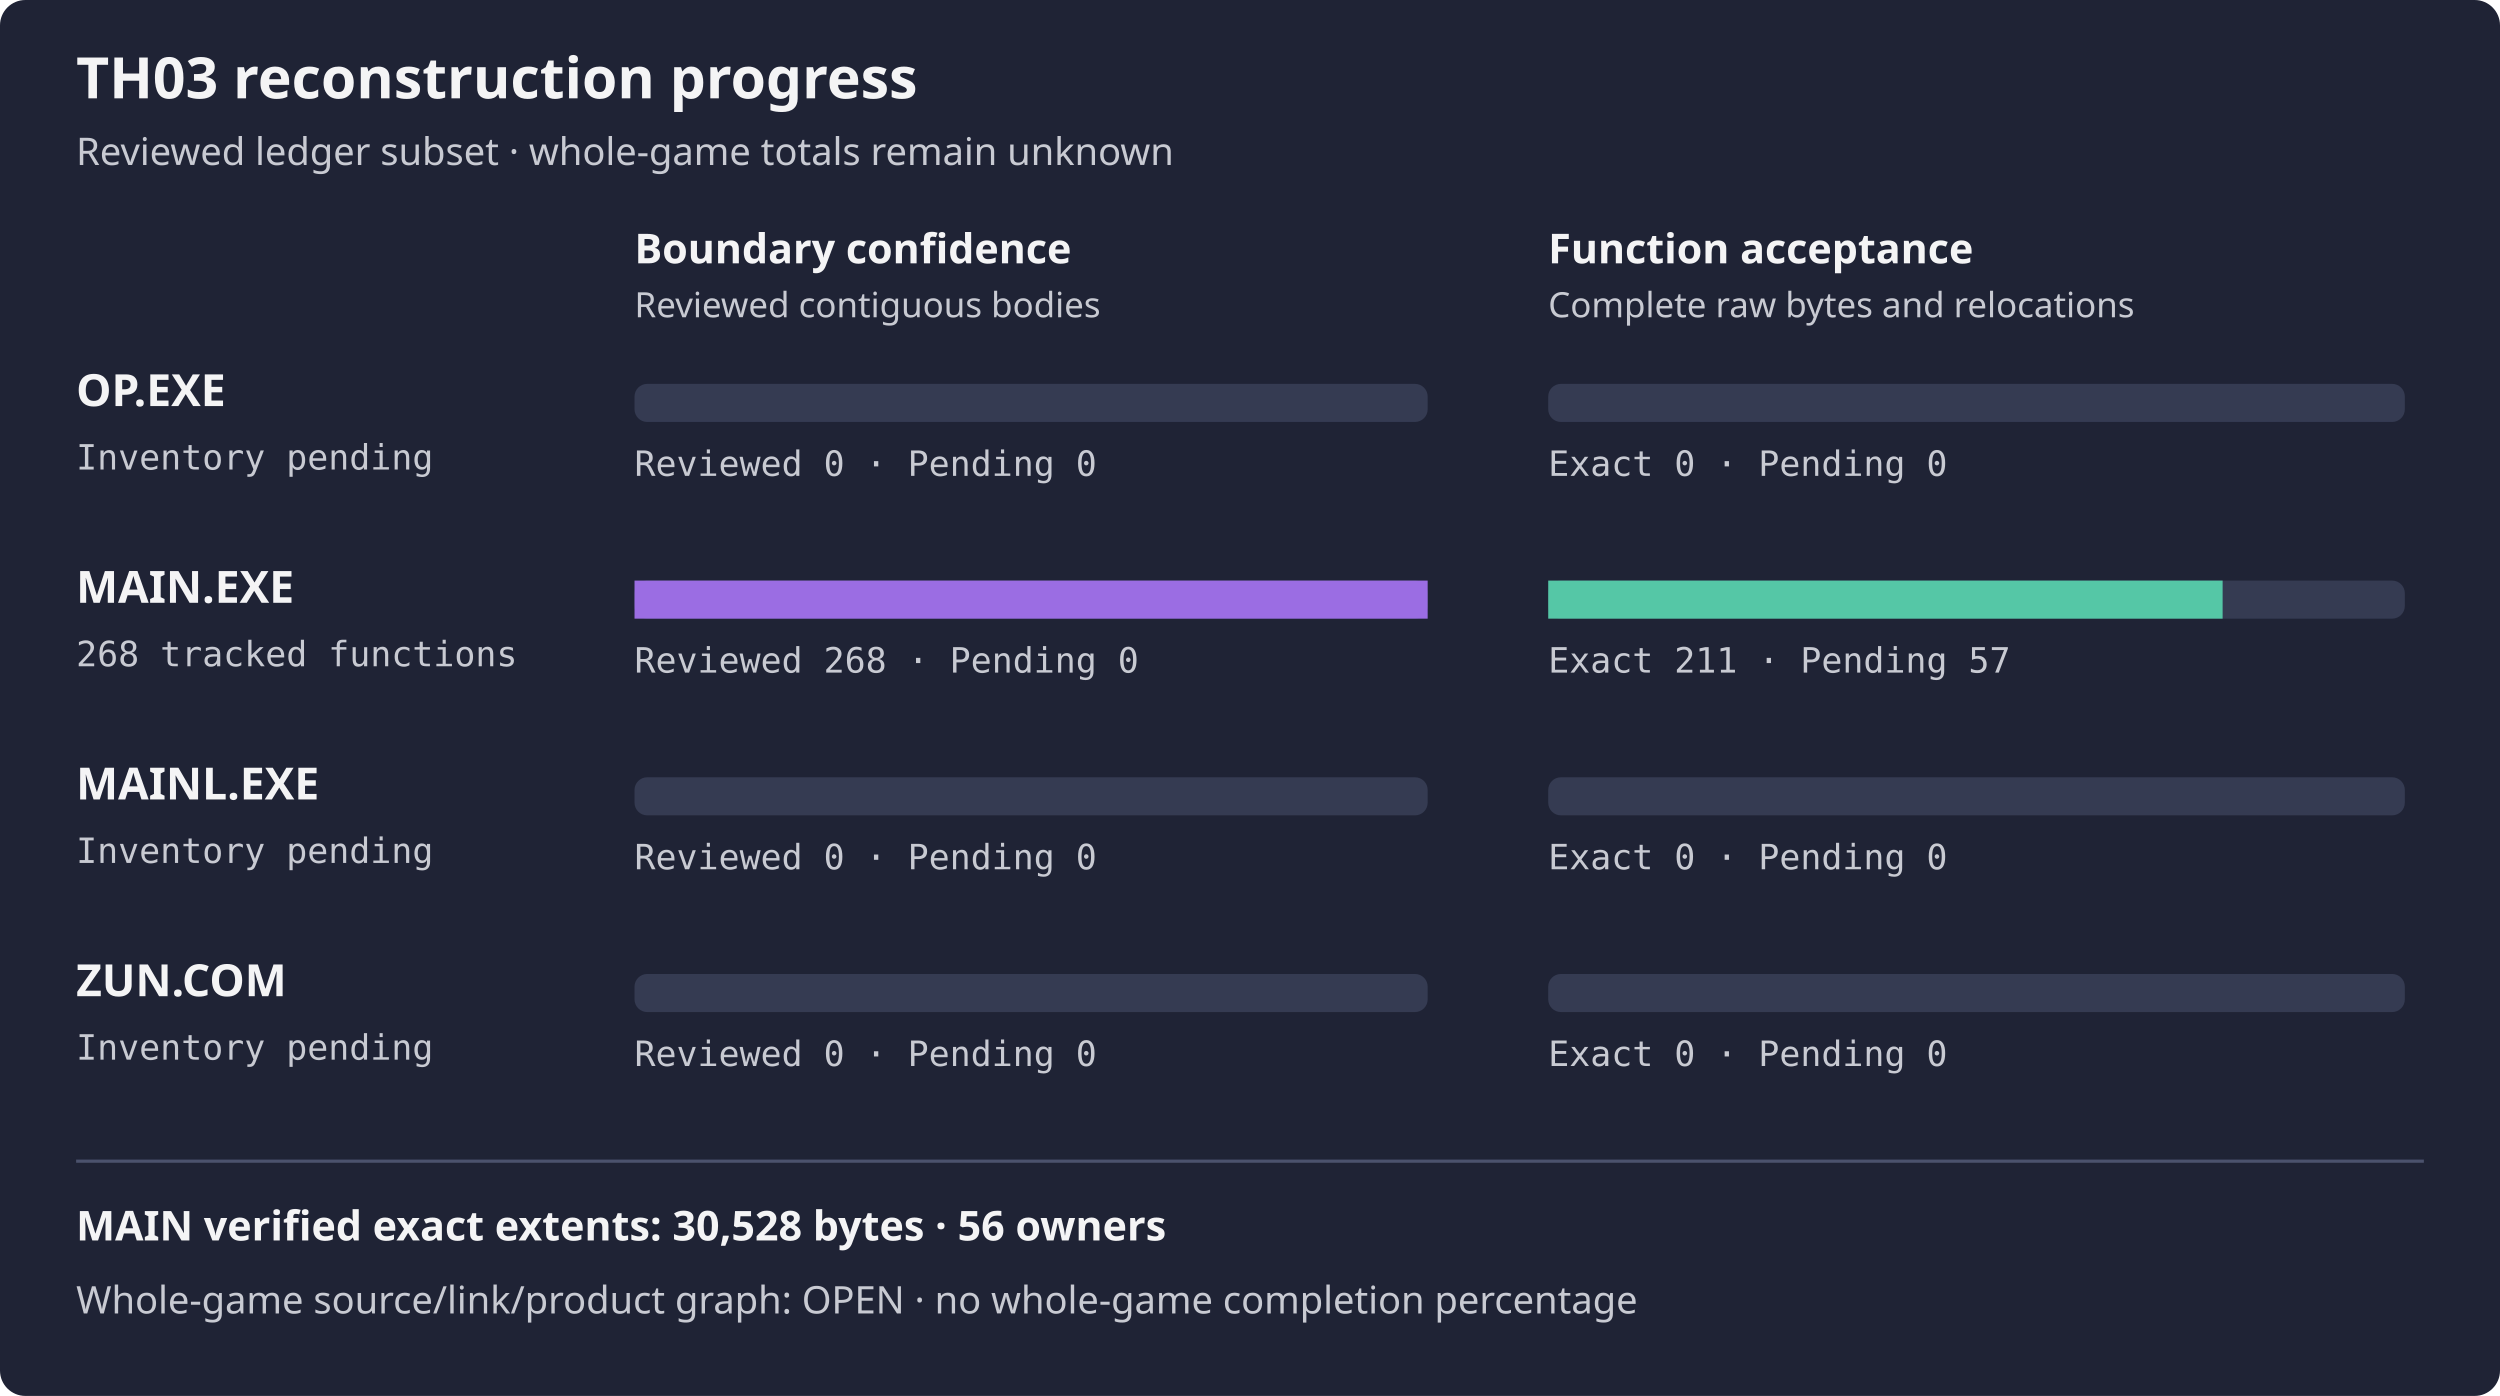
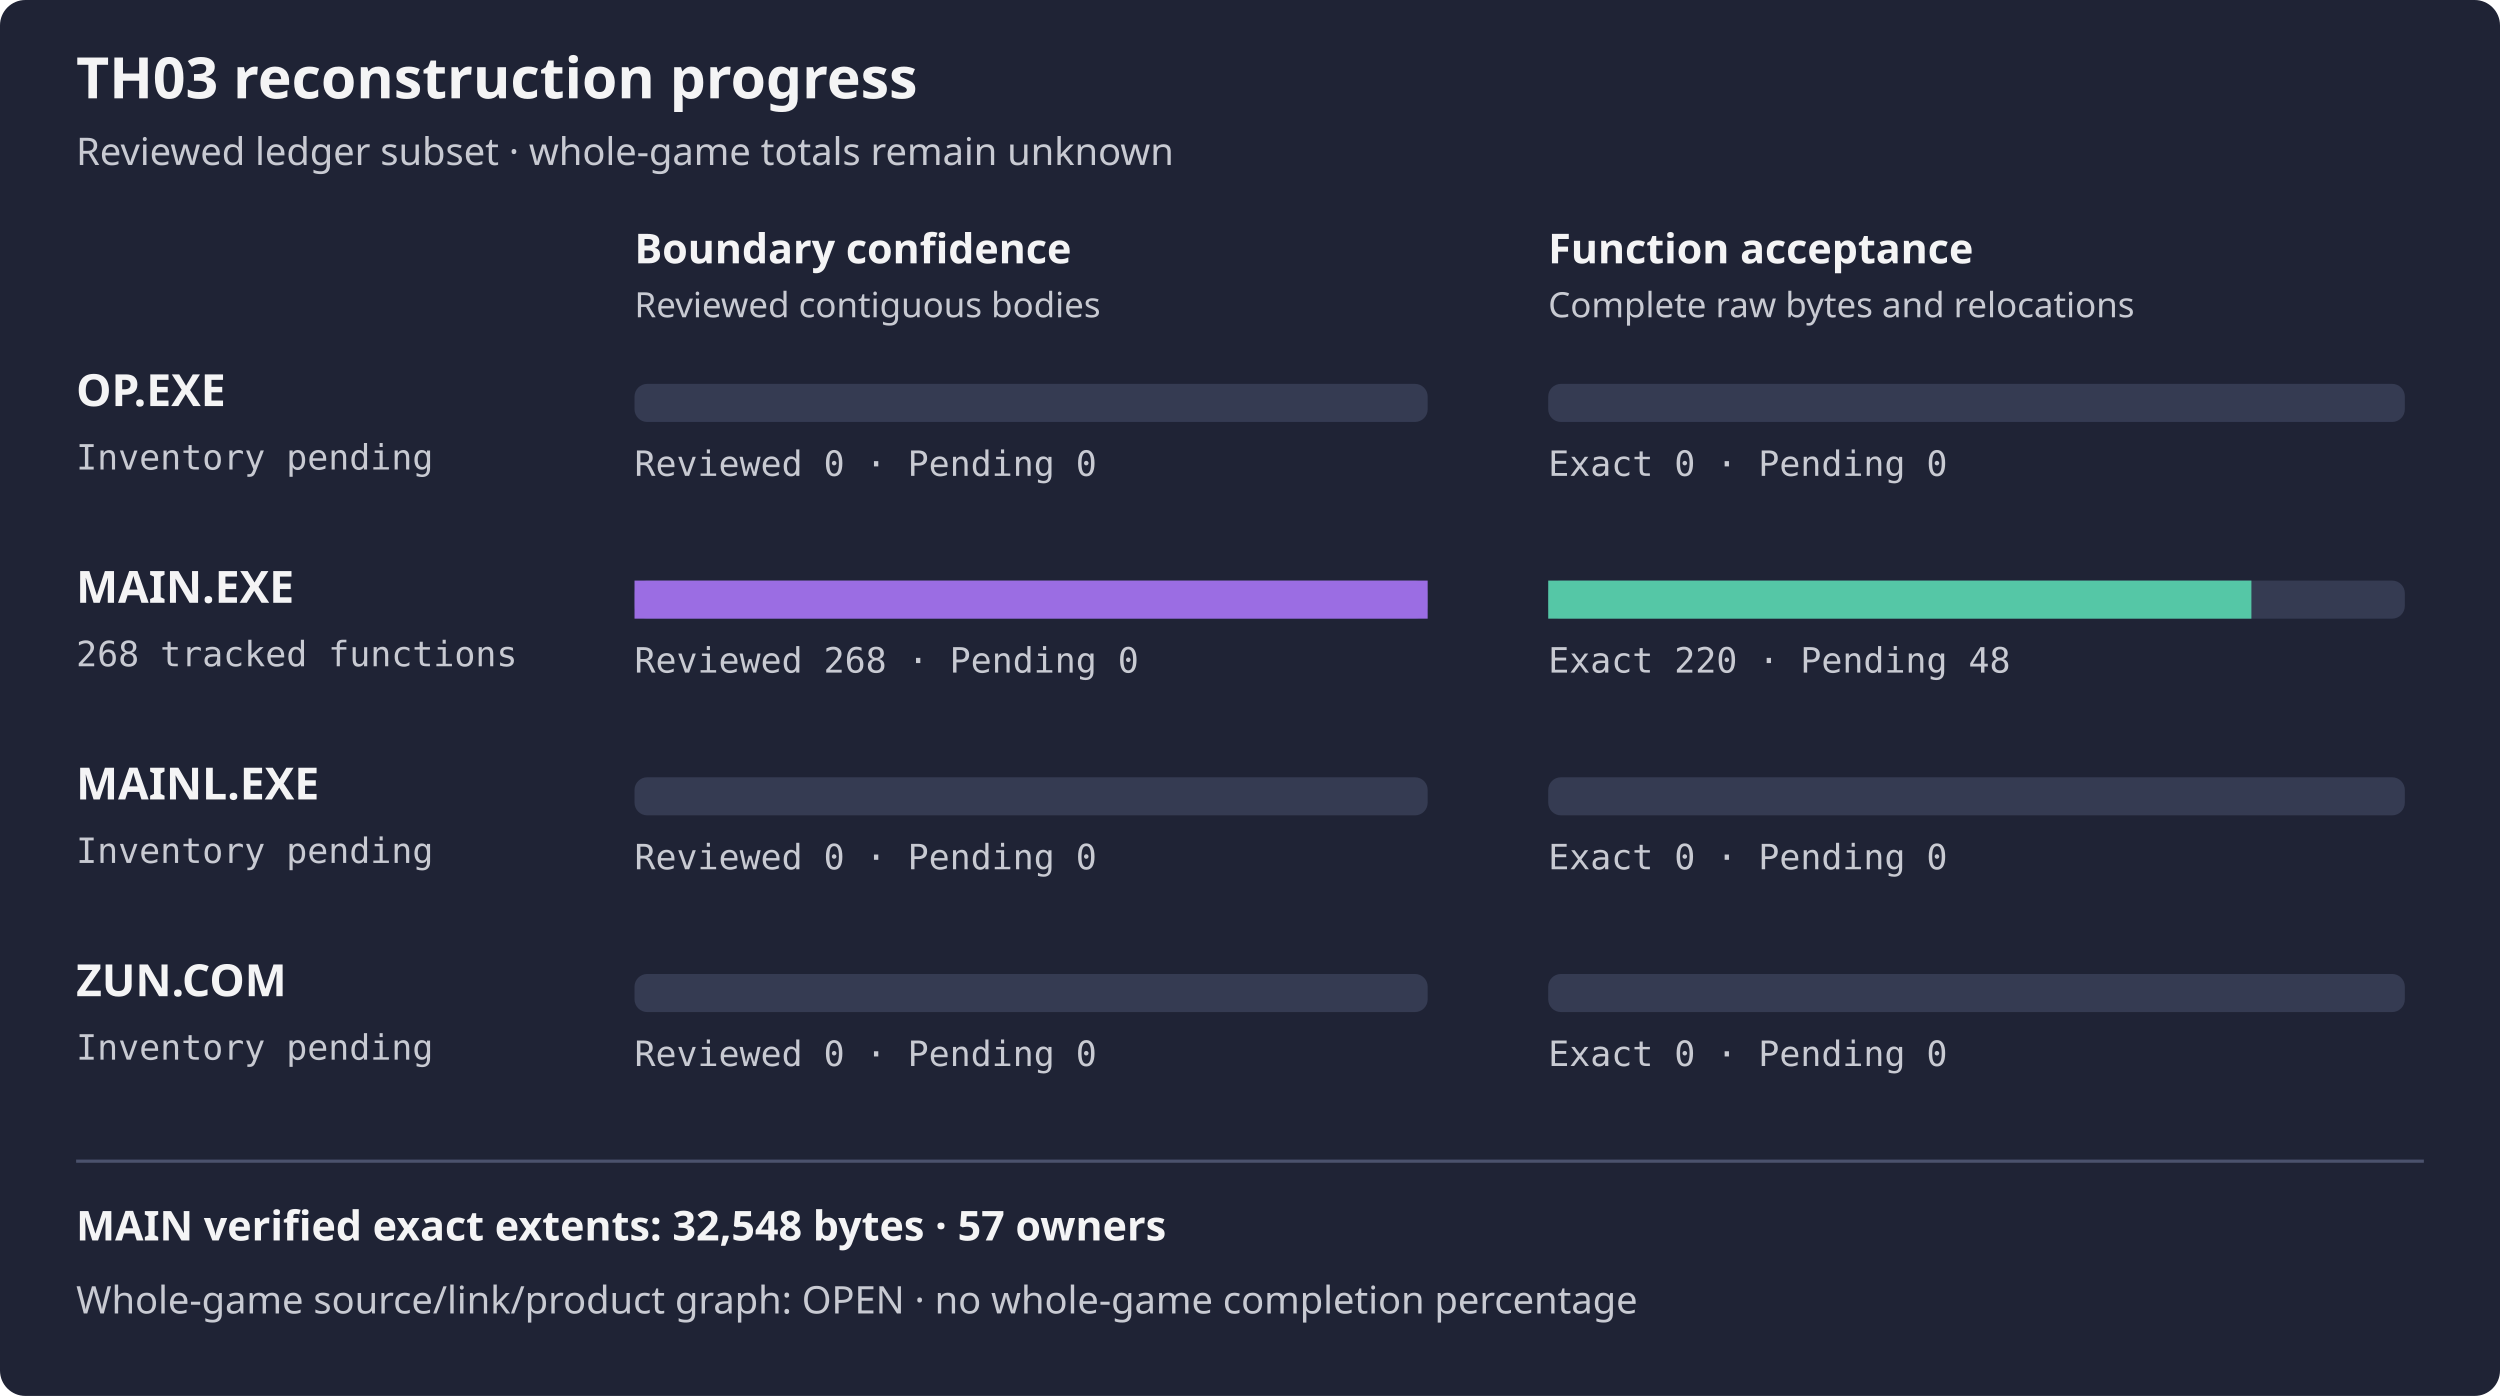
<svg xmlns="http://www.w3.org/2000/svg" width="788" height="440" viewBox="0 0 788 440" role="img" aria-label="TH03 reviewed subset reconstruction progress">
  <rect width="788" height="440" rx="8" fill="#1f2335" />
  <text x="24" y="31" fill="#f4f4f5" font-family="sans-serif" font-size="18" font-weight="600">TH03 reconstruction progress</text>
  <text x="24" y="52" fill="#c8cad2" font-family="sans-serif" font-size="12">Reviewed ledger subset · whole-game totals remain unknown</text>
  <text x="200" y="83" fill="#f4f4f5" font-family="sans-serif" font-size="13" font-weight="600">Boundary confidence</text>
  <text x="488" y="83" fill="#f4f4f5" font-family="sans-serif" font-size="13" font-weight="600">Function acceptance</text>
  <text x="200" y="100" fill="#c8cad2" font-family="sans-serif" font-size="11">Reviewed contiguous bodies</text>
  <text x="488" y="100" fill="#c8cad2" font-family="sans-serif" font-size="11">Complete raw bytes and relocations</text>
  <text x="24" y="128" fill="#f4f4f5" font-family="sans-serif" font-size="14" font-weight="600">OP.EXE</text>
  <text x="24" y="148" fill="#c8cad2" font-family="monospace" font-size="11">Inventory pending</text>
  <rect x="200" y="121" width="250" height="12" rx="4" fill="#353b52" />
  <rect x="488" y="121" width="270" height="12" rx="4" fill="#353b52" />
  <rect x="200" y="121" width="0.00" height="12" fill="#9b6de3" />
  <rect x="488" y="121" width="0.00" height="12" fill="#55c7a6" />
  <text x="200" y="150" fill="#c8cad2" font-family="monospace" font-size="11">Reviewed 0 · Pending 0</text>
  <text x="488" y="150" fill="#c8cad2" font-family="monospace" font-size="11">Exact 0 · Pending 0</text>
  <text x="24" y="190" fill="#f4f4f5" font-family="sans-serif" font-size="14" font-weight="600">MAIN.EXE</text>
  <text x="24" y="210" fill="#c8cad2" font-family="monospace" font-size="11">268 tracked functions</text>
  <rect x="200" y="183" width="250" height="12" rx="4" fill="#353b52" />
  <rect x="488" y="183" width="270" height="12" rx="4" fill="#353b52" />
  <rect x="200" y="183" width="250.00" height="12" fill="#9b6de3" />
-   <rect x="488" y="183" width="212.57" height="12" fill="#55c7a6" />
+   <rect x="488" y="183" width="221.64" height="12" fill="#55c7a6" />
  <text x="200" y="212" fill="#c8cad2" font-family="monospace" font-size="11">Reviewed 268 · Pending 0</text>
-   <text x="488" y="212" fill="#c8cad2" font-family="monospace" font-size="11">Exact 211 · Pending 57</text>
+   <text x="488" y="212" fill="#c8cad2" font-family="monospace" font-size="11">Exact 220 · Pending 48</text>
  <text x="24" y="252" fill="#f4f4f5" font-family="sans-serif" font-size="14" font-weight="600">MAINL.EXE</text>
  <text x="24" y="272" fill="#c8cad2" font-family="monospace" font-size="11">Inventory pending</text>
  <rect x="200" y="245" width="250" height="12" rx="4" fill="#353b52" />
  <rect x="488" y="245" width="270" height="12" rx="4" fill="#353b52" />
  <rect x="200" y="245" width="0.00" height="12" fill="#9b6de3" />
  <rect x="488" y="245" width="0.00" height="12" fill="#55c7a6" />
  <text x="200" y="274" fill="#c8cad2" font-family="monospace" font-size="11">Reviewed 0 · Pending 0</text>
  <text x="488" y="274" fill="#c8cad2" font-family="monospace" font-size="11">Exact 0 · Pending 0</text>
  <text x="24" y="314" fill="#f4f4f5" font-family="sans-serif" font-size="14" font-weight="600">ZUN.COM</text>
  <text x="24" y="334" fill="#c8cad2" font-family="monospace" font-size="11">Inventory pending</text>
  <rect x="200" y="307" width="250" height="12" rx="4" fill="#353b52" />
  <rect x="488" y="307" width="270" height="12" rx="4" fill="#353b52" />
  <rect x="200" y="307" width="0.00" height="12" fill="#9b6de3" />
  <rect x="488" y="307" width="0.00" height="12" fill="#55c7a6" />
  <text x="200" y="336" fill="#c8cad2" font-family="monospace" font-size="11">Reviewed 0 · Pending 0</text>
  <text x="488" y="336" fill="#c8cad2" font-family="monospace" font-size="11">Exact 0 · Pending 0</text>
  <path d="M24 366 H764" stroke="#4b526d" />
-   <text x="24" y="391" fill="#f4f4f5" font-family="sans-serif" font-size="13" font-weight="600">MAIN verified exact extents: 30,528 bytes · 56 owners</text>
+   <text x="24" y="391" fill="#f4f4f5" font-family="sans-serif" font-size="13" font-weight="600">MAIN verified exact extents: 32,548 bytes · 57 owners</text>
  <text x="24" y="414" fill="#c8cad2" font-family="sans-serif" font-size="12">Whole-game source/link/product graph: OPEN · no whole-game completion percentage</text>
</svg>
